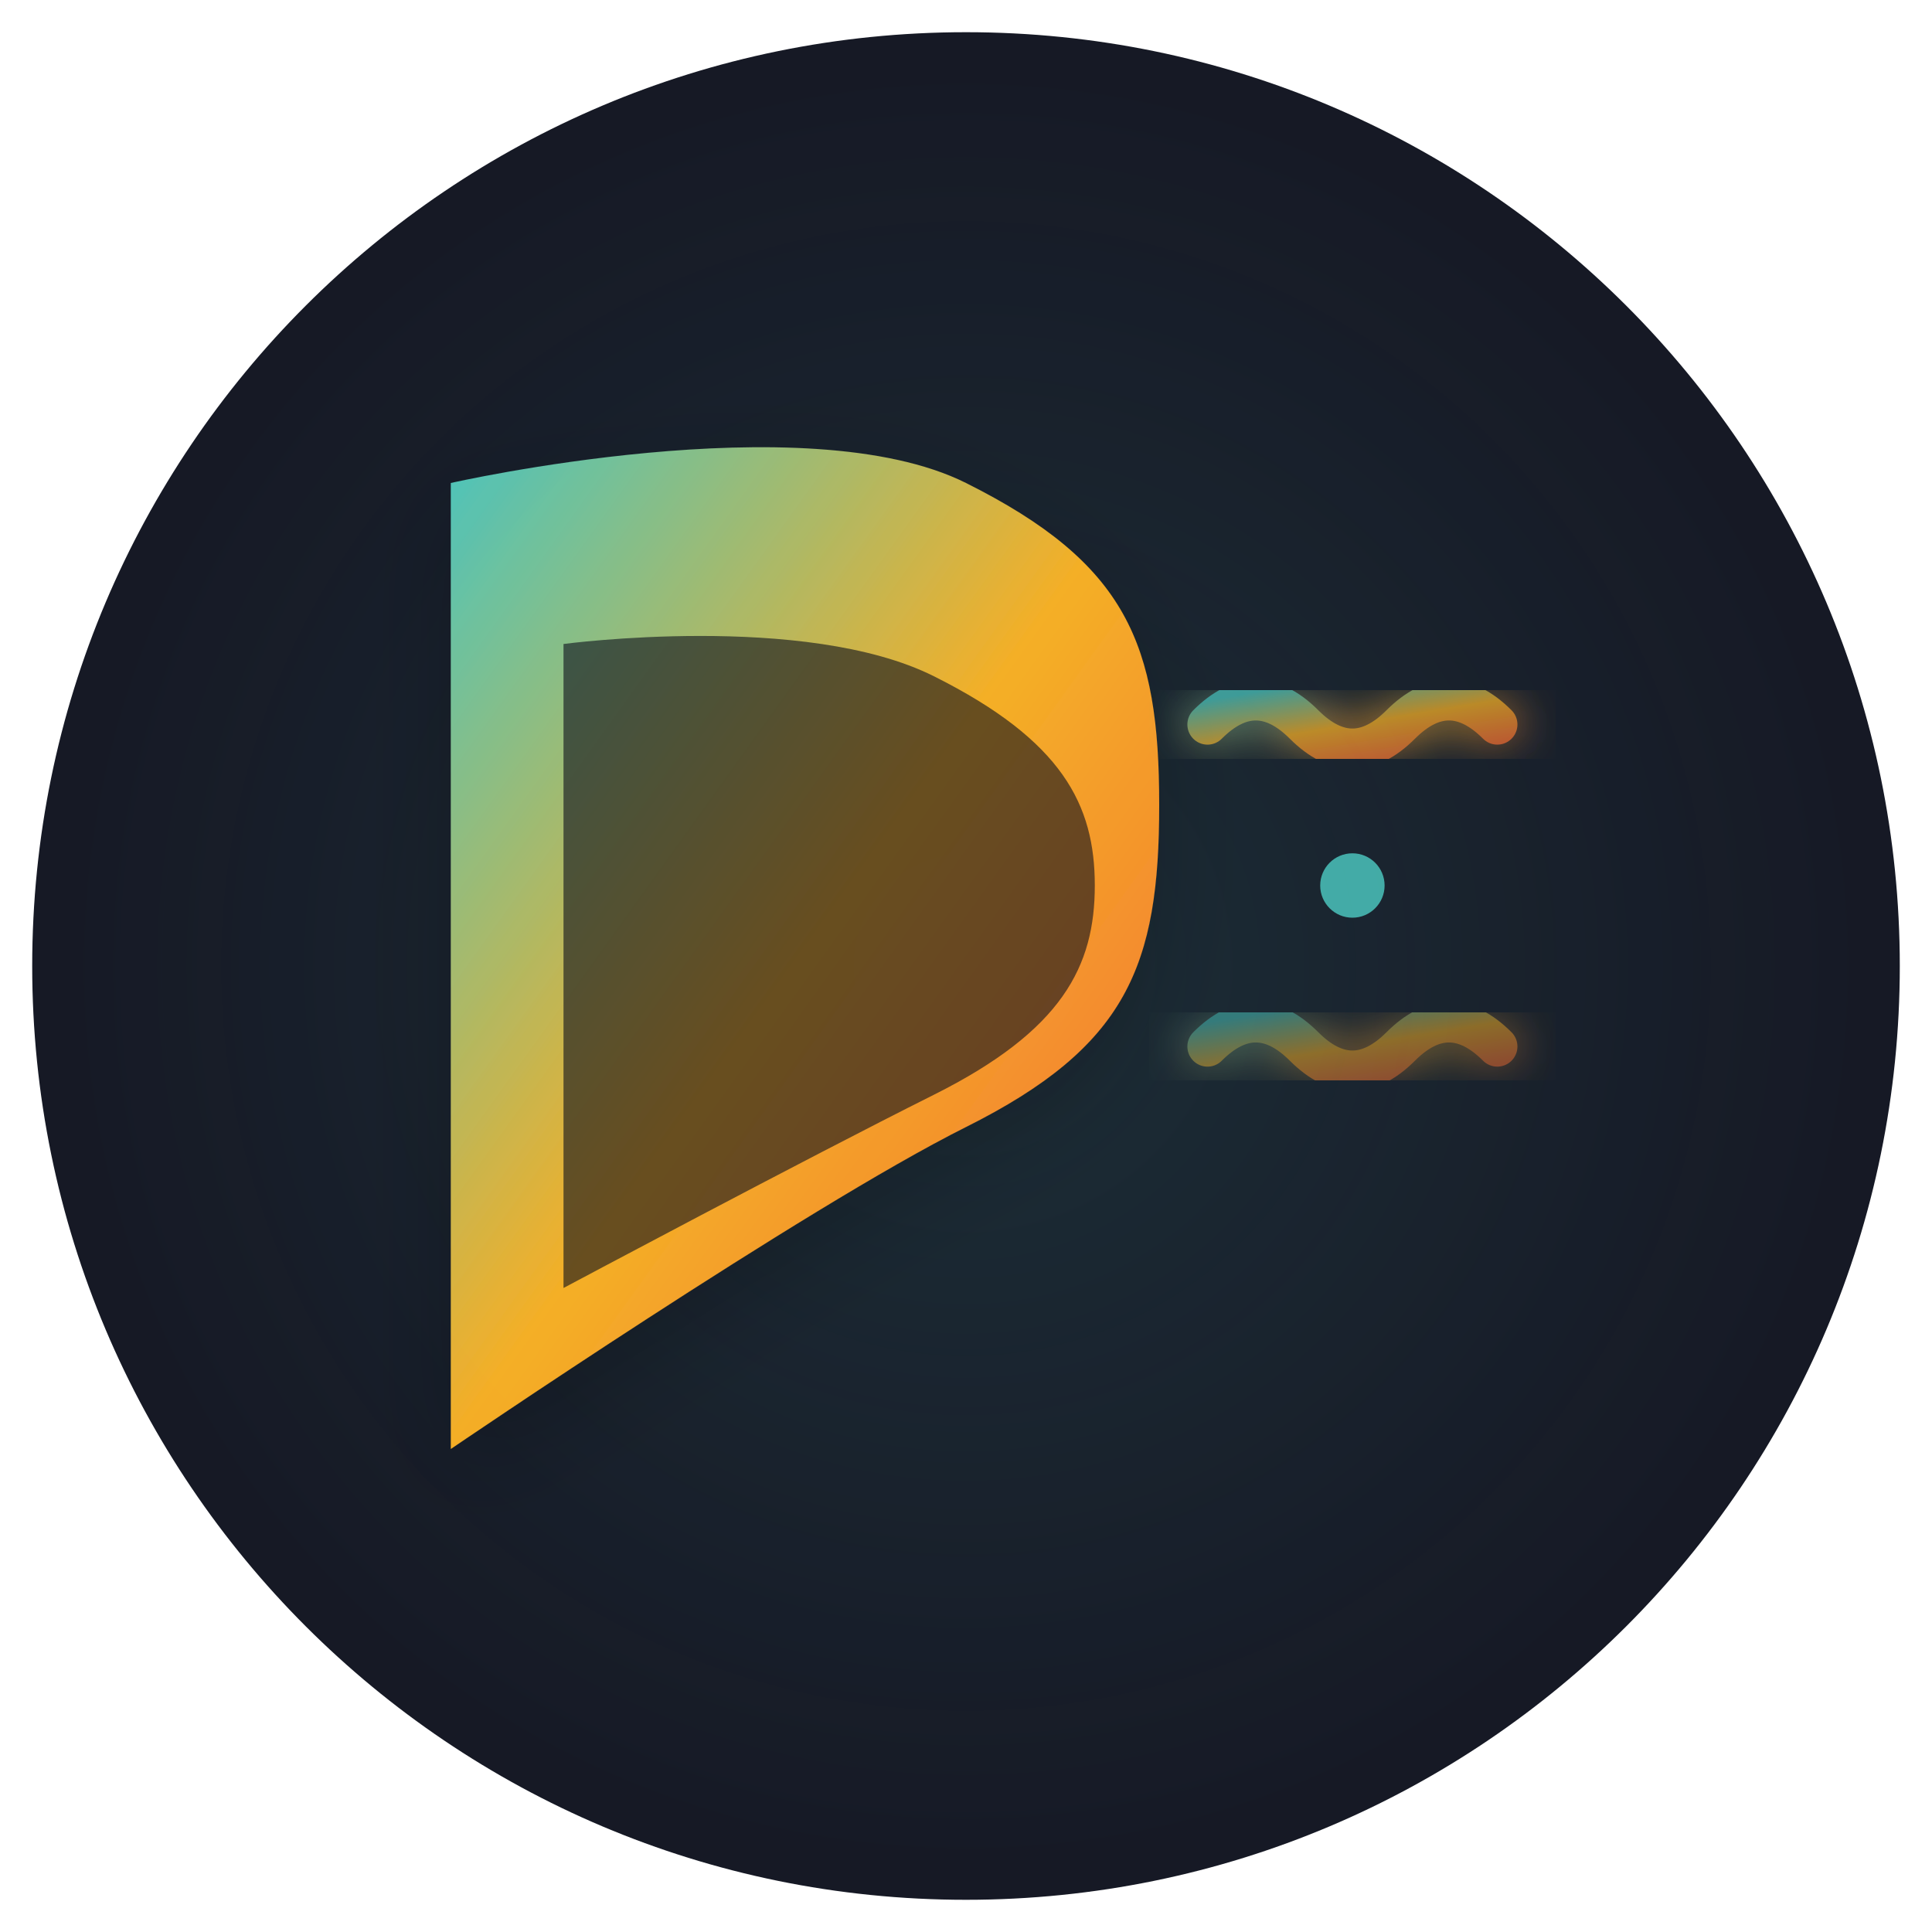
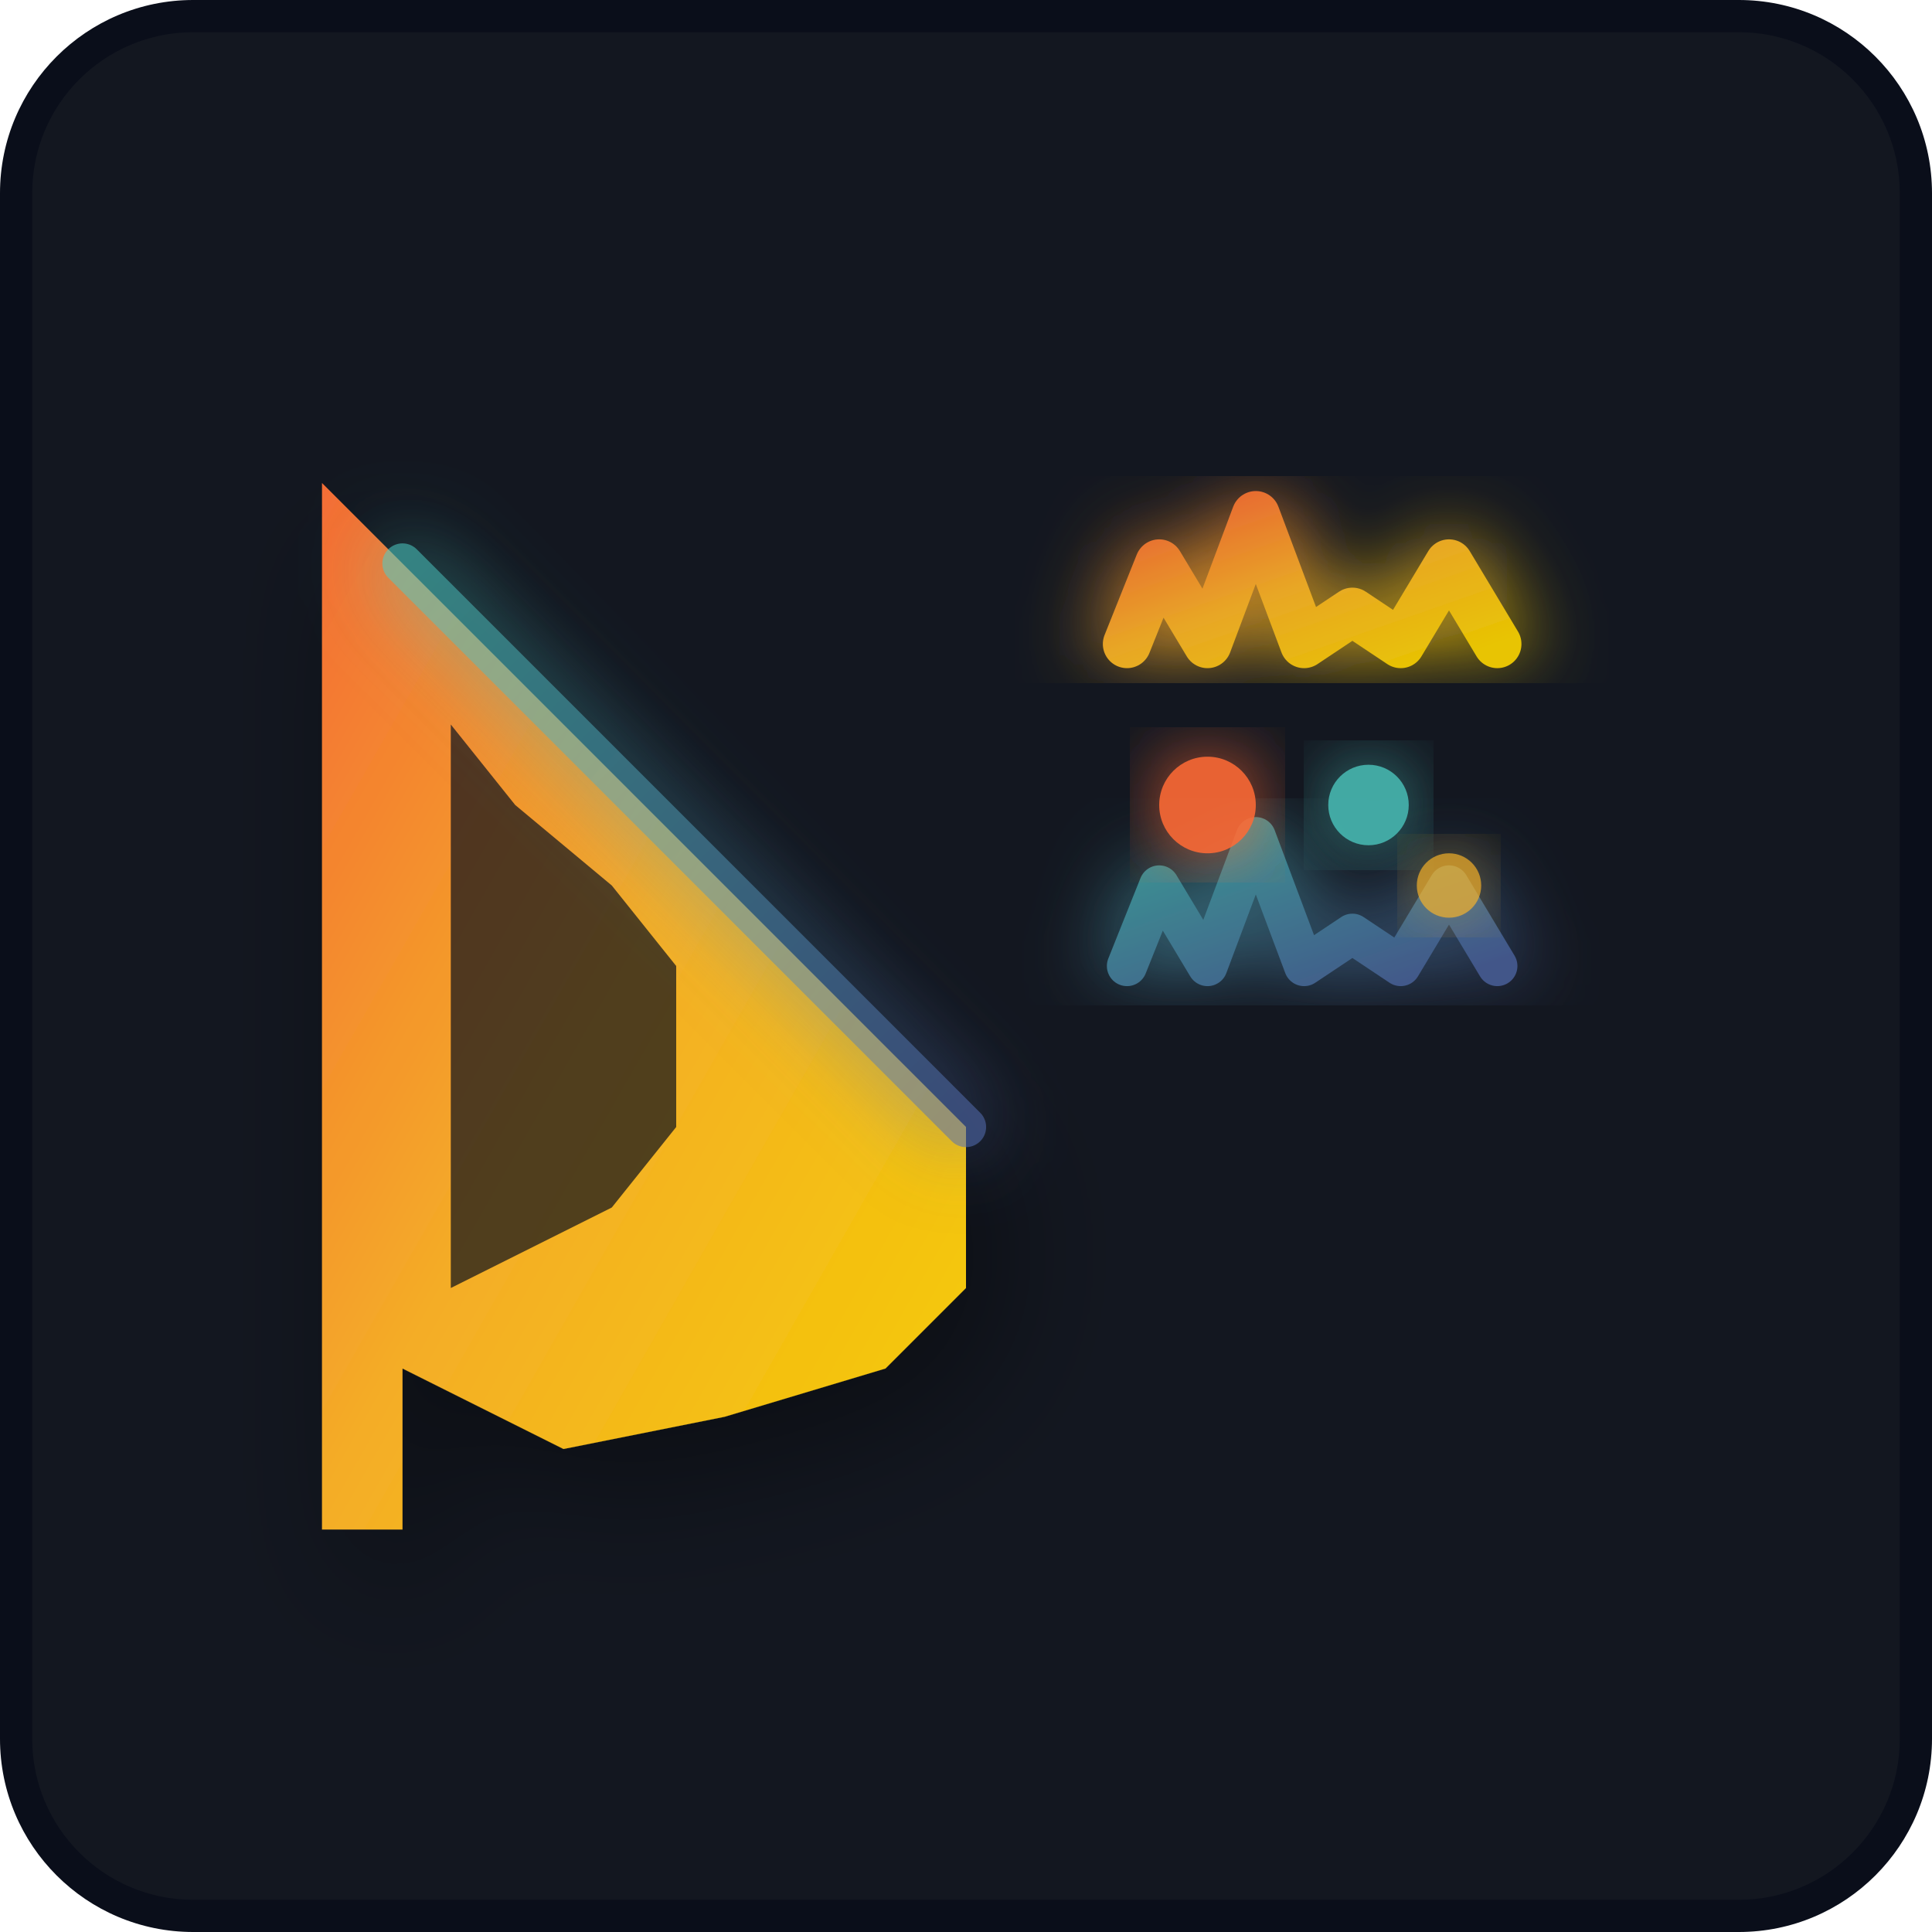
<svg xmlns="http://www.w3.org/2000/svg" width="120" height="120" viewBox="0 0 120 120" fill="none">
  <defs>
-     <linearGradient id="primaryGradient" x1="0%" y1="0%" x2="100%" y2="100%">
+     <linearGradient id="ghettoGradient" x1="0%" y1="0%" x2="100%" y2="100%">
+       <stop offset="0%" style="stop-color:#FF6B35;stop-opacity:1" />
+       <stop offset="50%" style="stop-color:#FFB627;stop-opacity:1" />
+       <stop offset="100%" style="stop-color:#FFD700;stop-opacity:1" />
+     </linearGradient>
+     <linearGradient id="coolGradient" x1="0%" y1="0%" x2="100%" y2="100%">
      <stop offset="0%" style="stop-color:#4ECDC4;stop-opacity:1" />
-       <stop offset="50%" style="stop-color:#FFB627;stop-opacity:1" />
-       <stop offset="100%" style="stop-color:#FF6B35;stop-opacity:1" />
+       <stop offset="100%" style="stop-color:#556FB5;stop-opacity:1" />
    </linearGradient>
-     <radialGradient id="innerGlow" cx="50%" cy="50%">
-       <stop offset="0%" style="stop-color:#4ECDC4;stop-opacity:0.3" />
-       <stop offset="100%" style="stop-color:#4ECDC4;stop-opacity:0" />
-     </radialGradient>
-     <filter id="softShadow" x="-50%" y="-50%" width="200%" height="200%">
-       <feGaussianBlur in="SourceAlpha" stdDeviation="3" />
-       <feOffset dx="0" dy="2" result="offsetblur" />
+     <filter id="streetGlow" x="-30%" y="-30%" width="160%" height="160%">
+       <feGaussianBlur stdDeviation="2.5" result="coloredBlur" />
+       <feMerge>
+         <feMergeNode in="coloredBlur" />
+         <feMergeNode in="SourceGraphic" />
+       </feMerge>
+     </filter>
+     <filter id="roughTexture">
+       <feTurbulence type="fractalNoise" baseFrequency="0.9" numOctaves="3" result="noise" />
+       <feDisplacementMap in="SourceGraphic" in2="noise" scale="1.5" />
+     </filter>
+     <filter id="ghettoShadow" x="-50%" y="-50%" width="200%" height="200%">
+       <feGaussianBlur in="SourceAlpha" stdDeviation="4" />
+       <feOffset dx="2" dy="3" result="offsetblur" />
      <feComponentTransfer>
-         <feFuncA type="linear" slope="0.2" />
+         <feFuncA type="linear" slope="0.4" />
      </feComponentTransfer>
      <feMerge>
        <feMergeNode />
        <feMergeNode in="SourceGraphic" />
      </feMerge>
    </filter>
-     <filter id="waveGlow" x="-20%" y="-20%" width="140%" height="140%">
-       <feGaussianBlur stdDeviation="1.5" result="coloredBlur" />
-       <feMerge>
-         <feMergeNode in="coloredBlur" />
-         <feMergeNode in="SourceGraphic" />
-       </feMerge>
-     </filter>
  </defs>
-   <circle cx="60" cy="60" r="58" fill="#0A0E1A" opacity="0.95" />
-   <circle cx="60" cy="60" r="56" fill="url(#innerGlow)" opacity="0.4" />
-   <path d="M 28 30             L 28 90            C 28 90, 28 30, 28 30            C 28 30, 50 25, 60 30            C 70 35, 72 40, 72 50            C 72 60, 70 65, 60 70            C 50 75, 28 90, 28 90            Z" fill="url(#primaryGradient)" opacity="0.95" filter="url(#softShadow)" />
-   <path d="M 35 40            C 35 40, 50 38, 58 42            C 66 46, 68 50, 68 55            C 68 60, 66 64, 58 68            C 50 72, 35 80, 35 80            Z" fill="#0A0E1A" opacity="0.6" />
-   <path d="M 75 45            Q 78 42, 81 45            Q 84 48, 87 45            Q 90 42, 93 45" stroke="url(#primaryGradient)" stroke-width="2.5" stroke-linecap="round" fill="none" opacity="0.7" filter="url(#waveGlow)" />
-   <path d="M 75 65            Q 78 62, 81 65            Q 84 68, 87 65            Q 90 62, 93 65" stroke="url(#primaryGradient)" stroke-width="2.5" stroke-linecap="round" fill="none" opacity="0.5" filter="url(#waveGlow)" />
-   <circle cx="84" cy="55" r="2" fill="#4ECDC4" opacity="0.8" />
+   <rect width="120" height="120" rx="12" fill="#0A0E1A" />
+   <rect x="2" y="2" width="116" height="116" rx="10" fill="#151922" opacity="0.8" />
+   <path d="M 20 25             L 20 95            L 25 95            L 25 85            L 35 90            L 45 88            L 55 85            L 60 80            L 60 70            L 55 65            L 50 60            L 45 55            L 40 50            L 35 45            L 30 40            L 25 35            L 20 30            Z" fill="url(#ghettoGradient)" opacity="0.95" filter="url(#ghettoShadow)" />
+   <path d="M 28 40            L 28 80            L 32 78            L 38 75            L 42 70            L 42 60            L 38 55            L 32 50            L 28 45            Z" fill="#0A0E1A" opacity="0.7" />
+   <path d="M 25 35            L 30 40            L 35 45            L 40 50            L 45 55            L 50 60            L 55 65            L 60 70" stroke="url(#coolGradient)" stroke-width="2.5" stroke-linecap="round" fill="none" opacity="0.6" filter="url(#streetGlow)" />
+   <path d="M 70 40            L 72 35            L 75 40            L 78 32            L 81 40            L 84 38            L 87 40            L 90 35            L 93 40" stroke="url(#ghettoGradient)" stroke-width="3" stroke-linecap="round" stroke-linejoin="round" fill="none" opacity="0.9" filter="url(#streetGlow)" />
+   <path d="M 70 60            L 72 55            L 75 60            L 78 52            L 81 60            L 84 58            L 87 60            L 90 55            L 93 60" stroke="url(#coolGradient)" stroke-width="2.5" stroke-linecap="round" stroke-linejoin="round" fill="none" opacity="0.7" filter="url(#streetGlow)" />
+   <circle cx="75" cy="50" r="3" fill="#FF6B35" opacity="0.9" filter="url(#streetGlow)" />
+   <circle cx="85" cy="50" r="2.5" fill="#4ECDC4" opacity="0.8" filter="url(#streetGlow)" />
+   <circle cx="90" cy="55" r="2" fill="#FFB627" opacity="0.7" filter="url(#streetGlow)" />
+   <rect width="120" height="120" rx="12" fill="url(#roughTexture)" opacity="0.05" />
</svg>
